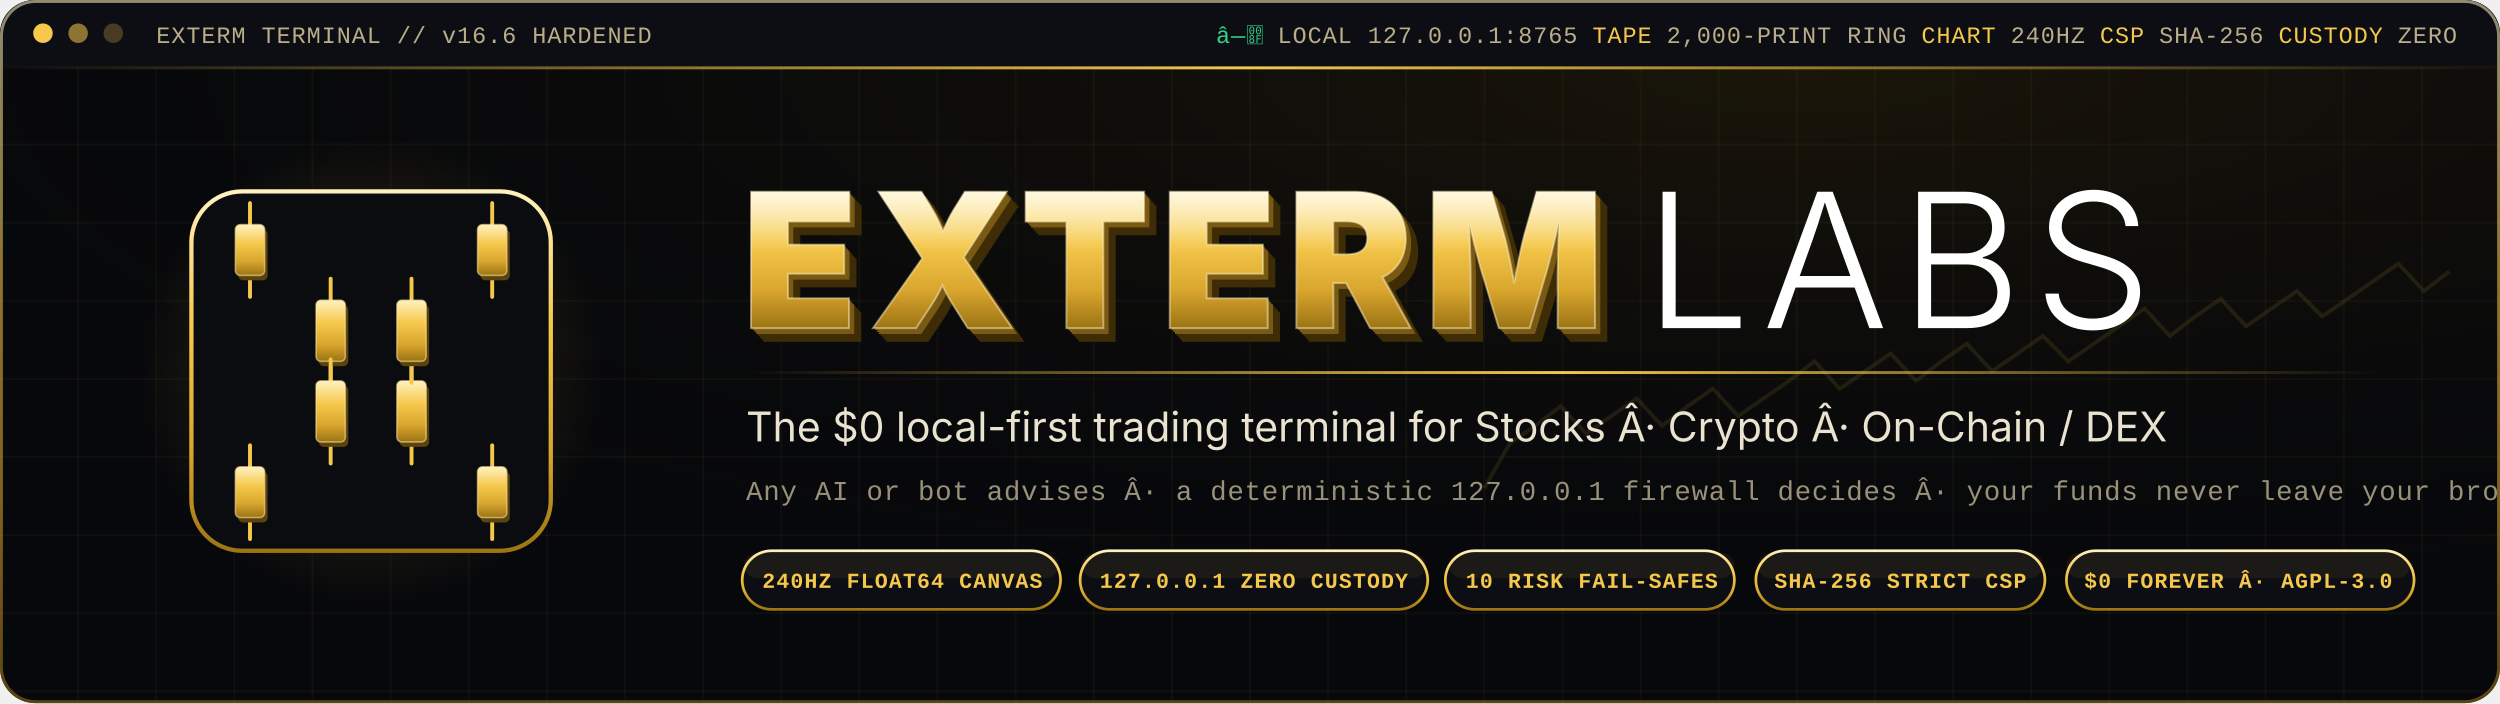
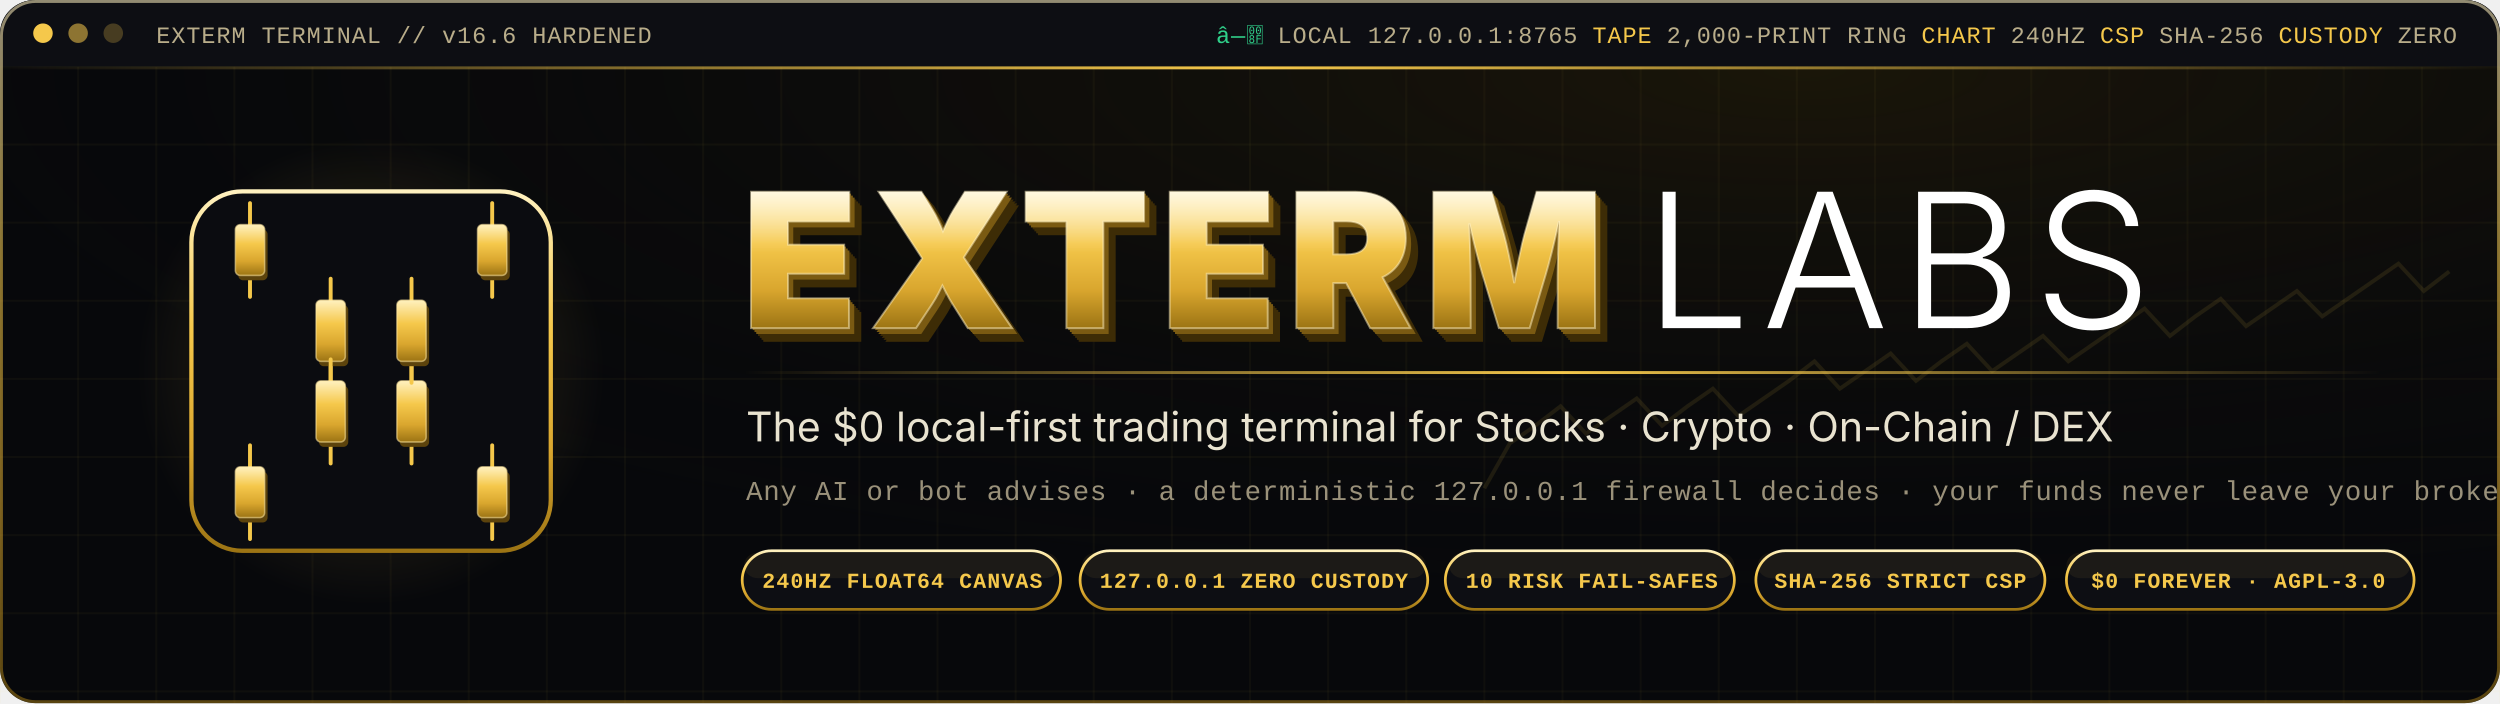
<svg xmlns="http://www.w3.org/2000/svg" width="1280" height="360" viewBox="0 0 1280 360" role="img" aria-label="ExTerm Labs: obsidian and gold local-first trading terminal">
  <defs>
    <linearGradient id="gold" x1="0" y1="0" x2="0" y2="1">
      <stop offset="0" stop-color="#FFF1BF" />
      <stop offset=".38" stop-color="#F5C84B" />
      <stop offset=".72" stop-color="#D9A62E" />
      <stop offset="1" stop-color="#9C7414" />
    </linearGradient>
    <linearGradient id="goldH" x1="0" y1="0" x2="1" y2="0">
      <stop offset="0" stop-color="#F5C84B" stop-opacity="0" />
      <stop offset=".5" stop-color="#F5C84B" />
      <stop offset="1" stop-color="#F5C84B" stop-opacity="0" />
    </linearGradient>
    <linearGradient id="obs" x1="0" y1="0" x2="0" y2="1">
      <stop offset="0" stop-color="#101219" />
      <stop offset="1" stop-color="#07080B" />
    </linearGradient>
    <radialGradient id="halo">
      <stop offset="0" stop-color="#F5C84B" stop-opacity=".22" />
      <stop offset="1" stop-color="#F5C84B" stop-opacity="0" />
    </radialGradient>
    <radialGradient id="bgGlow" cx=".72" cy=".1" r=".8">
      <stop offset="0" stop-color="#2a2108" stop-opacity=".55" />
      <stop offset="1" stop-color="#07080B" stop-opacity="0" />
    </radialGradient>
    <linearGradient id="shine" x1="0" y1="0" x2="0" y2="1">
      <stop offset="0" stop-color="#fff" stop-opacity=".9" />
      <stop offset=".45" stop-color="#fff" stop-opacity="0" />
    </linearGradient>
  </defs>
  <rect width="1280" height="360" rx="18" fill="#07080B" />
  <rect width="1280" height="360" rx="18" fill="url(#bgGlow)" />
  <line x1="0" y1="34" x2="0" y2="360" stroke="#F5C84B" stroke-opacity=".035" />
  <line x1="40" y1="34" x2="40" y2="360" stroke="#F5C84B" stroke-opacity=".035" />
  <line x1="80" y1="34" x2="80" y2="360" stroke="#F5C84B" stroke-opacity=".035" />
  <line x1="120" y1="34" x2="120" y2="360" stroke="#F5C84B" stroke-opacity=".035" />
  <line x1="160" y1="34" x2="160" y2="360" stroke="#F5C84B" stroke-opacity=".035" />
  <line x1="200" y1="34" x2="200" y2="360" stroke="#F5C84B" stroke-opacity=".035" />
  <line x1="240" y1="34" x2="240" y2="360" stroke="#F5C84B" stroke-opacity=".035" />
  <line x1="280" y1="34" x2="280" y2="360" stroke="#F5C84B" stroke-opacity=".035" />
  <line x1="320" y1="34" x2="320" y2="360" stroke="#F5C84B" stroke-opacity=".035" />
  <line x1="360" y1="34" x2="360" y2="360" stroke="#F5C84B" stroke-opacity=".035" />
  <line x1="400" y1="34" x2="400" y2="360" stroke="#F5C84B" stroke-opacity=".035" />
  <line x1="440" y1="34" x2="440" y2="360" stroke="#F5C84B" stroke-opacity=".035" />
  <line x1="480" y1="34" x2="480" y2="360" stroke="#F5C84B" stroke-opacity=".035" />
  <line x1="520" y1="34" x2="520" y2="360" stroke="#F5C84B" stroke-opacity=".035" />
  <line x1="560" y1="34" x2="560" y2="360" stroke="#F5C84B" stroke-opacity=".035" />
  <line x1="600" y1="34" x2="600" y2="360" stroke="#F5C84B" stroke-opacity=".035" />
  <line x1="640" y1="34" x2="640" y2="360" stroke="#F5C84B" stroke-opacity=".035" />
  <line x1="680" y1="34" x2="680" y2="360" stroke="#F5C84B" stroke-opacity=".035" />
  <line x1="720" y1="34" x2="720" y2="360" stroke="#F5C84B" stroke-opacity=".035" />
  <line x1="760" y1="34" x2="760" y2="360" stroke="#F5C84B" stroke-opacity=".035" />
  <line x1="800" y1="34" x2="800" y2="360" stroke="#F5C84B" stroke-opacity=".035" />
  <line x1="840" y1="34" x2="840" y2="360" stroke="#F5C84B" stroke-opacity=".035" />
  <line x1="880" y1="34" x2="880" y2="360" stroke="#F5C84B" stroke-opacity=".035" />
  <line x1="920" y1="34" x2="920" y2="360" stroke="#F5C84B" stroke-opacity=".035" />
  <line x1="960" y1="34" x2="960" y2="360" stroke="#F5C84B" stroke-opacity=".035" />
  <line x1="1000" y1="34" x2="1000" y2="360" stroke="#F5C84B" stroke-opacity=".035" />
  <line x1="1040" y1="34" x2="1040" y2="360" stroke="#F5C84B" stroke-opacity=".035" />
  <line x1="1080" y1="34" x2="1080" y2="360" stroke="#F5C84B" stroke-opacity=".035" />
  <line x1="1120" y1="34" x2="1120" y2="360" stroke="#F5C84B" stroke-opacity=".035" />
  <line x1="1160" y1="34" x2="1160" y2="360" stroke="#F5C84B" stroke-opacity=".035" />
  <line x1="1200" y1="34" x2="1200" y2="360" stroke="#F5C84B" stroke-opacity=".035" />
  <line x1="1240" y1="34" x2="1240" y2="360" stroke="#F5C84B" stroke-opacity=".035" />
  <line x1="1280" y1="34" x2="1280" y2="360" stroke="#F5C84B" stroke-opacity=".035" />
  <line x1="0" y1="34" x2="1280" y2="34" stroke="#F5C84B" stroke-opacity=".035" />
  <line x1="0" y1="74" x2="1280" y2="74" stroke="#F5C84B" stroke-opacity=".035" />
  <line x1="0" y1="114" x2="1280" y2="114" stroke="#F5C84B" stroke-opacity=".035" />
  <line x1="0" y1="154" x2="1280" y2="154" stroke="#F5C84B" stroke-opacity=".035" />
  <line x1="0" y1="194" x2="1280" y2="194" stroke="#F5C84B" stroke-opacity=".035" />
  <line x1="0" y1="234" x2="1280" y2="234" stroke="#F5C84B" stroke-opacity=".035" />
  <line x1="0" y1="274" x2="1280" y2="274" stroke="#F5C84B" stroke-opacity=".035" />
  <line x1="0" y1="314" x2="1280" y2="314" stroke="#F5C84B" stroke-opacity=".035" />
  <line x1="0" y1="354" x2="1280" y2="354" stroke="#F5C84B" stroke-opacity=".035" />
  <path d="M760 250 L773 227 L786 218 L799 208 L812 222 L825 213 L838 204 L851 218 L864 208 L877 199 L890 213 L903 204 L916 195 L929 185 L942 199 L955 190 L968 181 L981 195 L994 185 L1007 176 L1020 190 L1033 181 L1046 172 L1059 185 L1072 176 L1085 167 L1098 158 L1111 172 L1124 162 L1137 153 L1150 167 L1163 158 L1176 149 L1189 162 L1202 153 L1215 144 L1228 135 L1241 149 L1254 139" fill="none" stroke="#F5C84B" stroke-opacity=".10" stroke-width="2" />
  <rect x="0" y="0" width="1280" height="34" rx="18" fill="#0d0e13" />
  <rect x="0" y="18" width="1280" height="16" fill="#0d0e13" />
  <rect x="0" y="34" width="1280" height="1.5" fill="url(#goldH)" />
  <circle cx="22" cy="17" r="5" fill="#F5C84B" />
  <circle cx="40" cy="17" r="5" fill="#F5C84B" opacity=".55" />
  <circle cx="58" cy="17" r="5" fill="#F5C84B" opacity=".25" />
  <g font-family="ui-monospace,SFMono-Regular,Consolas,'Liberation Mono',Menlo,monospace" font-size="12" fill="#b9ad8a" letter-spacing=".5">
    <text x="80" y="22">EXTERM TERMINAL // v16.6 HARDENED</text>
    <text x="1258" y="22" text-anchor="end">
      <tspan fill="#2fd08a">â—</tspan> LOCAL  127.0.0.1:8765   <tspan fill="#F5C84B">TAPE</tspan> 2,000-PRINT RING   <tspan fill="#F5C84B">CHART</tspan> 240HZ   <tspan fill="#F5C84B">CSP</tspan> SHA-256   <tspan fill="#F5C84B">CUSTODY</tspan> ZERO</text>
  </g>
  <circle cx="190" cy="190" r="120.0" fill="url(#halo)" />
  <rect x="98.0" y="98.0" width="184.0" height="184.0" rx="26.0" fill="#0b0c10" stroke="url(#gold)" stroke-width="2.2" />
  <line x1="128.0" y1="104.0" x2="128.0" y2="152.0" stroke="#F5C84B" stroke-width="2.0" stroke-linecap="round" />
  <rect x="122.0" y="117.5" width="15.0" height="26.0" rx="2.5" fill="#5c430c" />
  <rect x="120.5" y="115.0" width="15.0" height="26.0" rx="2.5" fill="url(#gold)" stroke="#FFE7A0" stroke-opacity=".55" stroke-width="0.8" />
  <line x1="128.0" y1="228.0" x2="128.0" y2="276.0" stroke="#F5C84B" stroke-width="2.0" stroke-linecap="round" />
  <rect x="122.0" y="241.5" width="15.0" height="26.0" rx="2.5" fill="#5c430c" />
  <rect x="120.5" y="239.0" width="15.0" height="26.0" rx="2.5" fill="url(#gold)" stroke="#FFE7A0" stroke-opacity=".55" stroke-width="0.8" />
  <line x1="169.3" y1="142.7" x2="169.3" y2="196.0" stroke="#F5C84B" stroke-width="2.0" stroke-linecap="round" />
  <rect x="163.3" y="156.2" width="15.0" height="31.3" rx="2.5" fill="#5c430c" />
  <rect x="161.8" y="153.7" width="15.0" height="31.3" rx="2.5" fill="url(#gold)" stroke="#FFE7A0" stroke-opacity=".55" stroke-width="0.8" />
  <line x1="169.3" y1="184.0" x2="169.3" y2="237.3" stroke="#F5C84B" stroke-width="2.0" stroke-linecap="round" />
  <rect x="163.3" y="197.5" width="15.0" height="31.3" rx="2.5" fill="#5c430c" />
  <rect x="161.8" y="195.0" width="15.0" height="31.3" rx="2.5" fill="url(#gold)" stroke="#FFE7A0" stroke-opacity=".55" stroke-width="0.8" />
  <line x1="210.7" y1="184.0" x2="210.7" y2="237.3" stroke="#F5C84B" stroke-width="2.0" stroke-linecap="round" />
  <rect x="204.7" y="197.5" width="15.0" height="31.3" rx="2.5" fill="#5c430c" />
  <rect x="203.2" y="195.0" width="15.0" height="31.3" rx="2.5" fill="url(#gold)" stroke="#FFE7A0" stroke-opacity=".55" stroke-width="0.8" />
  <line x1="210.7" y1="142.7" x2="210.7" y2="196.0" stroke="#F5C84B" stroke-width="2.0" stroke-linecap="round" />
  <rect x="204.7" y="156.2" width="15.0" height="31.3" rx="2.5" fill="#5c430c" />
  <rect x="203.2" y="153.7" width="15.0" height="31.3" rx="2.5" fill="url(#gold)" stroke="#FFE7A0" stroke-opacity=".55" stroke-width="0.8" />
  <line x1="252.0" y1="228.0" x2="252.0" y2="276.0" stroke="#F5C84B" stroke-width="2.0" stroke-linecap="round" />
  <rect x="246.0" y="241.5" width="15.0" height="26.0" rx="2.5" fill="#5c430c" />
  <rect x="244.5" y="239.0" width="15.0" height="26.0" rx="2.5" fill="url(#gold)" stroke="#FFE7A0" stroke-opacity=".55" stroke-width="0.8" />
  <line x1="252.0" y1="104.0" x2="252.0" y2="152.0" stroke="#F5C84B" stroke-width="2.0" stroke-linecap="round" />
  <rect x="246.0" y="117.5" width="15.0" height="26.0" rx="2.5" fill="#5c430c" />
  <rect x="244.5" y="115.0" width="15.0" height="26.0" rx="2.5" fill="url(#gold)" stroke="#FFE7A0" stroke-opacity=".55" stroke-width="0.8" />
  <g font-family="'Segoe UI',Inter,'Helvetica Neue',Arial,sans-serif" font-weight="900" letter-spacing="6">
    <text x="386.3" y="175.0" font-size="96" fill="#3d2c06">EXTERM</text>
    <text x="385.4" y="174.0" font-size="96" fill="#3d2c06">EXTERM</text>
    <text x="384.5" y="173.0" font-size="96" fill="#3d2c06">EXTERM</text>
    <text x="383.6" y="172.0" font-size="96" fill="#3d2c06">EXTERM</text>
    <text x="382.7" y="171.0" font-size="96" fill="#7a5a12">EXTERM</text>
    <text x="381.8" y="170.0" font-size="96" fill="#7a5a12">EXTERM</text>
    <text x="380.9" y="169.0" font-size="96" fill="#7a5a12">EXTERM</text>
    <text x="380" y="168" font-size="96" fill="url(#gold)" stroke="#FFF3C4" stroke-opacity=".5" stroke-width="1">EXTERM</text>
    <text x="380" y="168" font-size="96" fill="url(#shine)" opacity=".55">EXTERM</text>
  </g>
  <text x="842" y="168" font-family="'Segoe UI',Inter,'Helvetica Neue',Arial,sans-serif" font-size="96" font-weight="300" fill="#FFFFFF" letter-spacing="6">LABS</text>
  <rect x="382" y="190" width="836" height="1.5" fill="url(#goldH)" />
-   <text x="382" y="226" font-family="'Segoe UI',Inter,'Helvetica Neue',Arial,sans-serif" font-size="21" fill="#e9e3d0">The $0 local-first trading terminal for Stocks Â· Crypto Â· On-Chain / DEX</text>
-   <text x="382" y="256" font-family="ui-monospace,SFMono-Regular,Consolas,'Liberation Mono',Menlo,monospace" font-size="14" fill="#9a917a" letter-spacing=".4">Any AI or bot advises Â· a deterministic 127.0.0.1 firewall decides Â· your funds never leave your broker</text>
+   <text x="382" y="226" font-family="'Segoe UI',Inter,'Helvetica Neue',Arial,sans-serif" font-size="21" fill="#e9e3d0">The $0 local-first trading terminal for Stocks · Crypto · On-Chain / DEX</text>
+   <text x="382" y="256" font-family="ui-monospace,SFMono-Regular,Consolas,'Liberation Mono',Menlo,monospace" font-size="14" fill="#9a917a" letter-spacing=".4">Any AI or bot advises · a deterministic 127.0.0.1 firewall decides · your funds never leave your broker</text>
  <g>
    <rect x="380" y="282" width="163" height="30" rx="15" fill="#0d0e13" stroke="url(#gold)" stroke-width="1.4" />
    <rect x="381" y="283" width="161" height="13" rx="7" fill="#F5C84B" opacity=".07" />
    <text x="462" y="301" text-anchor="middle" font-family="ui-monospace,SFMono-Regular,Consolas,'Liberation Mono',Menlo,monospace" font-size="11" font-weight="700" fill="#F5C84B" letter-spacing=".6">240HZ FLOAT64 CANVAS</text>
  </g>
  <g>
    <rect x="553" y="282" width="178" height="30" rx="15" fill="#0d0e13" stroke="url(#gold)" stroke-width="1.4" />
    <rect x="554" y="283" width="176" height="13" rx="7" fill="#F5C84B" opacity=".07" />
    <text x="642" y="301" text-anchor="middle" font-family="ui-monospace,SFMono-Regular,Consolas,'Liberation Mono',Menlo,monospace" font-size="11" font-weight="700" fill="#F5C84B" letter-spacing=".6">127.0.0.1 ZERO CUSTODY</text>
  </g>
  <g>
    <rect x="740" y="282" width="148" height="30" rx="15" fill="#0d0e13" stroke="url(#gold)" stroke-width="1.4" />
    <rect x="742" y="283" width="146" height="13" rx="7" fill="#F5C84B" opacity=".07" />
    <text x="815" y="301" text-anchor="middle" font-family="ui-monospace,SFMono-Regular,Consolas,'Liberation Mono',Menlo,monospace" font-size="11" font-weight="700" fill="#F5C84B" letter-spacing=".6">10 RISK FAIL-SAFES</text>
  </g>
  <g>
    <rect x="899" y="282" width="148" height="30" rx="15" fill="#0d0e13" stroke="url(#gold)" stroke-width="1.4" />
    <rect x="900" y="283" width="146" height="13" rx="7" fill="#F5C84B" opacity=".07" />
    <text x="973" y="301" text-anchor="middle" font-family="ui-monospace,SFMono-Regular,Consolas,'Liberation Mono',Menlo,monospace" font-size="11" font-weight="700" fill="#F5C84B" letter-spacing=".6">SHA-256 STRICT CSP</text>
  </g>
  <g>
    <rect x="1058" y="282" width="178" height="30" rx="15" fill="#0d0e13" stroke="url(#gold)" stroke-width="1.4" />
    <rect x="1058" y="283" width="176" height="13" rx="7" fill="#F5C84B" opacity=".07" />
-     <text x="1146" y="301" text-anchor="middle" font-family="ui-monospace,SFMono-Regular,Consolas,'Liberation Mono',Menlo,monospace" font-size="11" font-weight="700" fill="#F5C84B" letter-spacing=".6">$0 FOREVER Â· AGPL-3.0</text>
+     <text x="1146" y="301" text-anchor="middle" font-family="ui-monospace,SFMono-Regular,Consolas,'Liberation Mono',Menlo,monospace" font-size="11" font-weight="700" fill="#F5C84B" letter-spacing=".6">$0 FOREVER · AGPL-3.0</text>
  </g>
  <rect x=".75" y=".75" width="1278.5" height="358.5" rx="17.5" fill="none" stroke="url(#gold)" stroke-opacity=".55" stroke-width="1.5" />
</svg>
